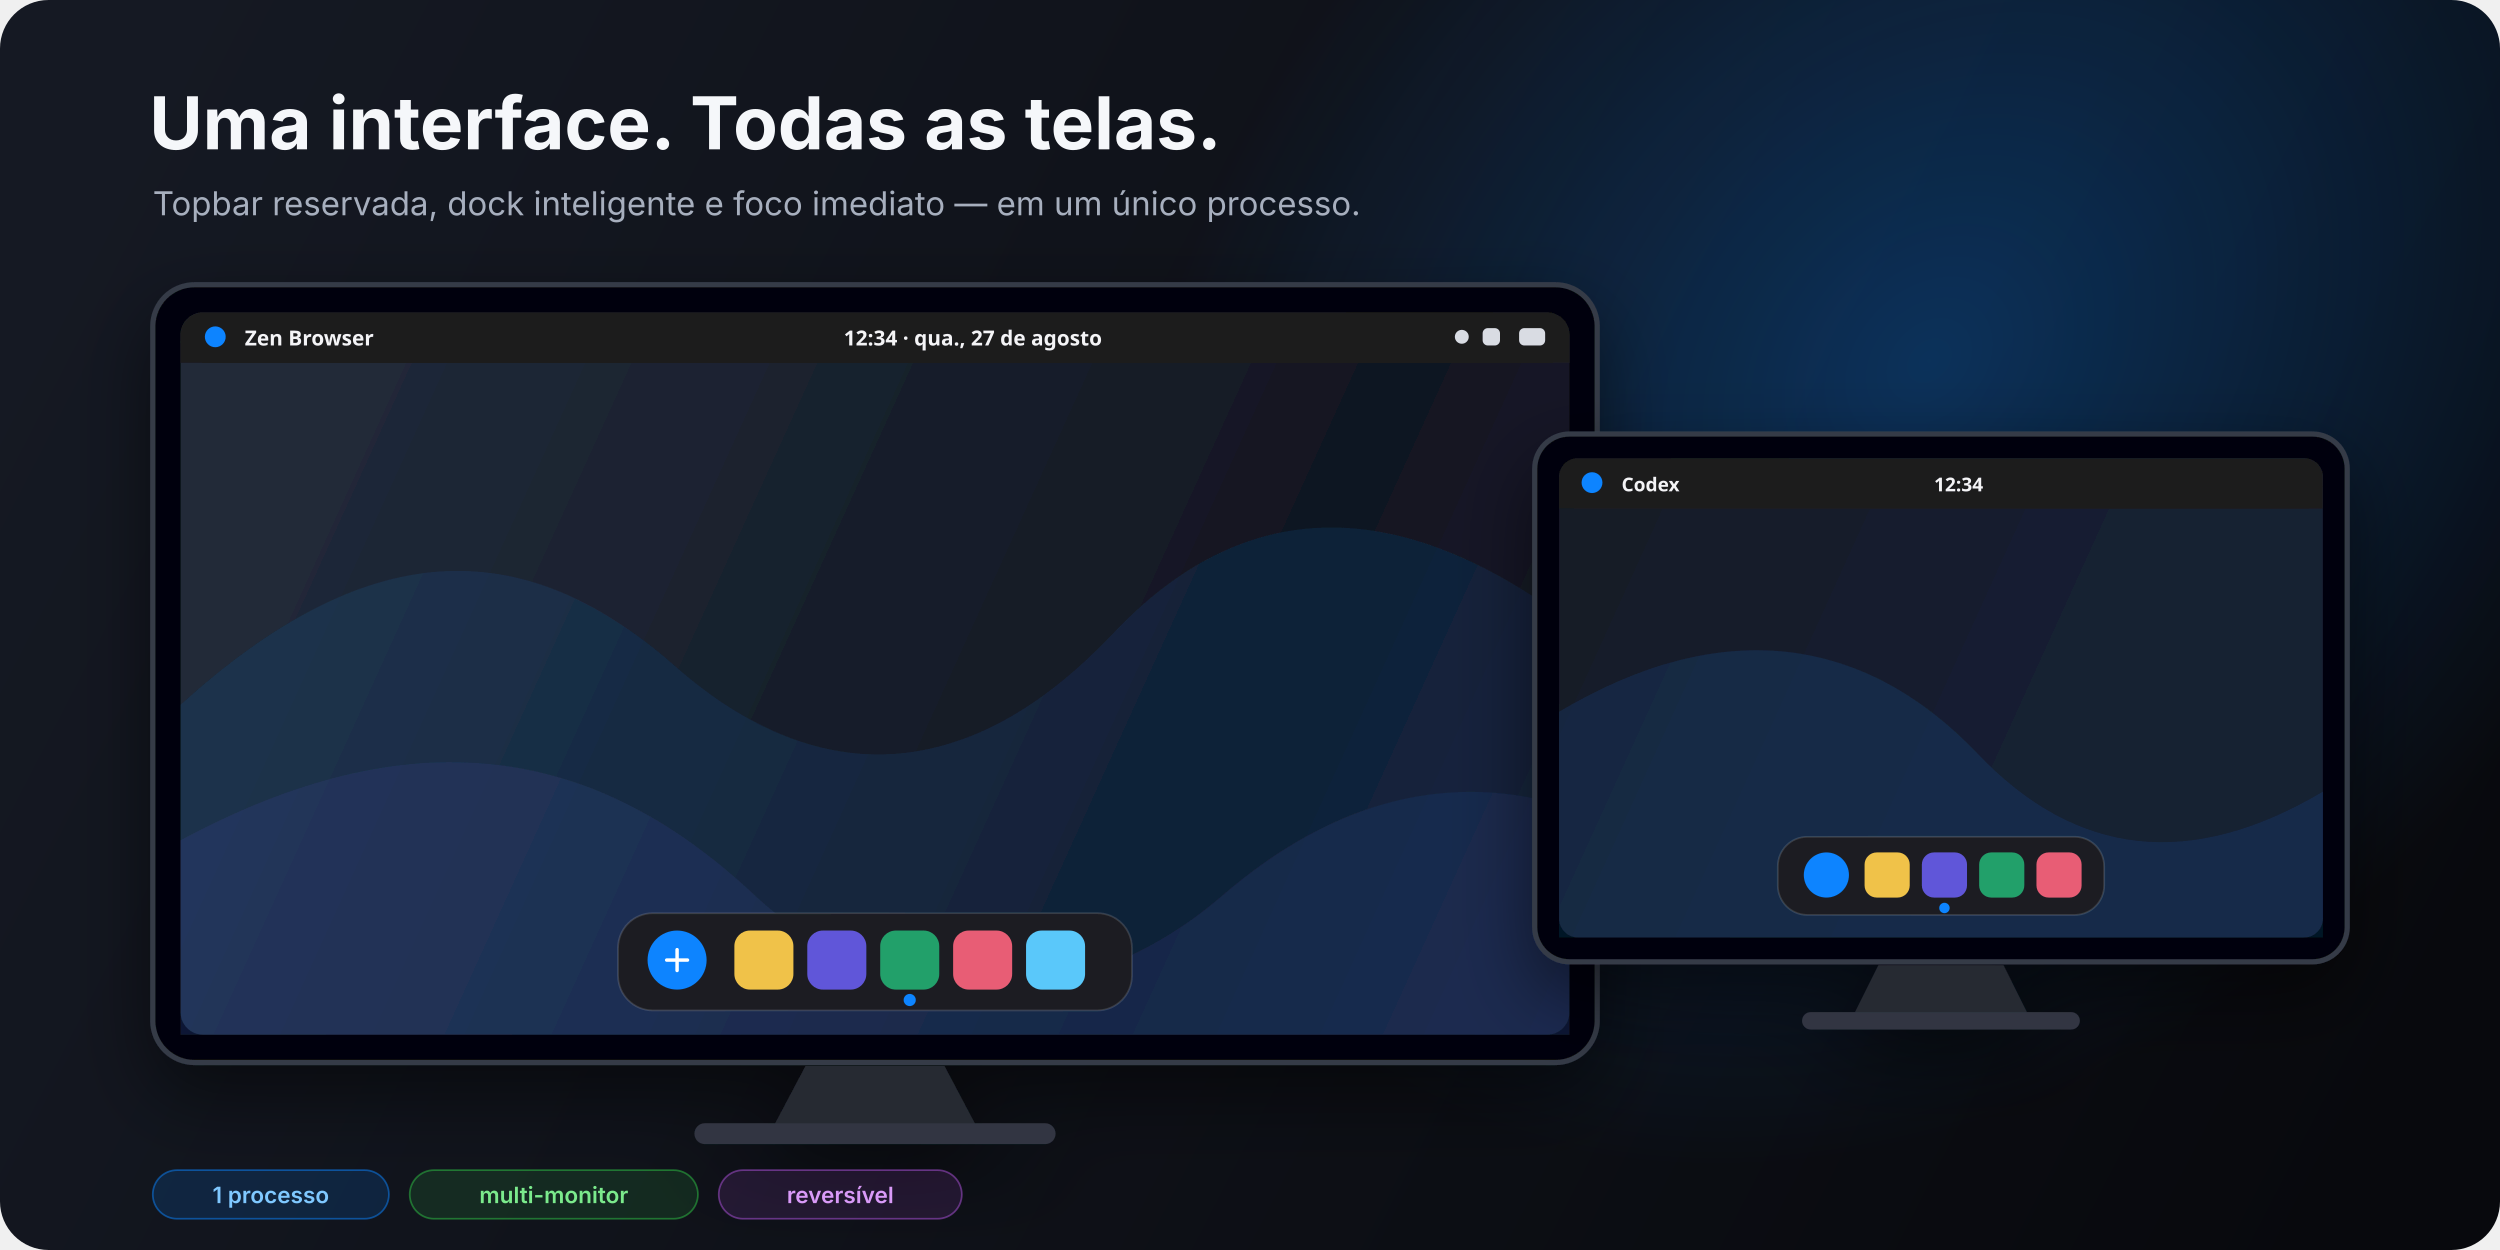
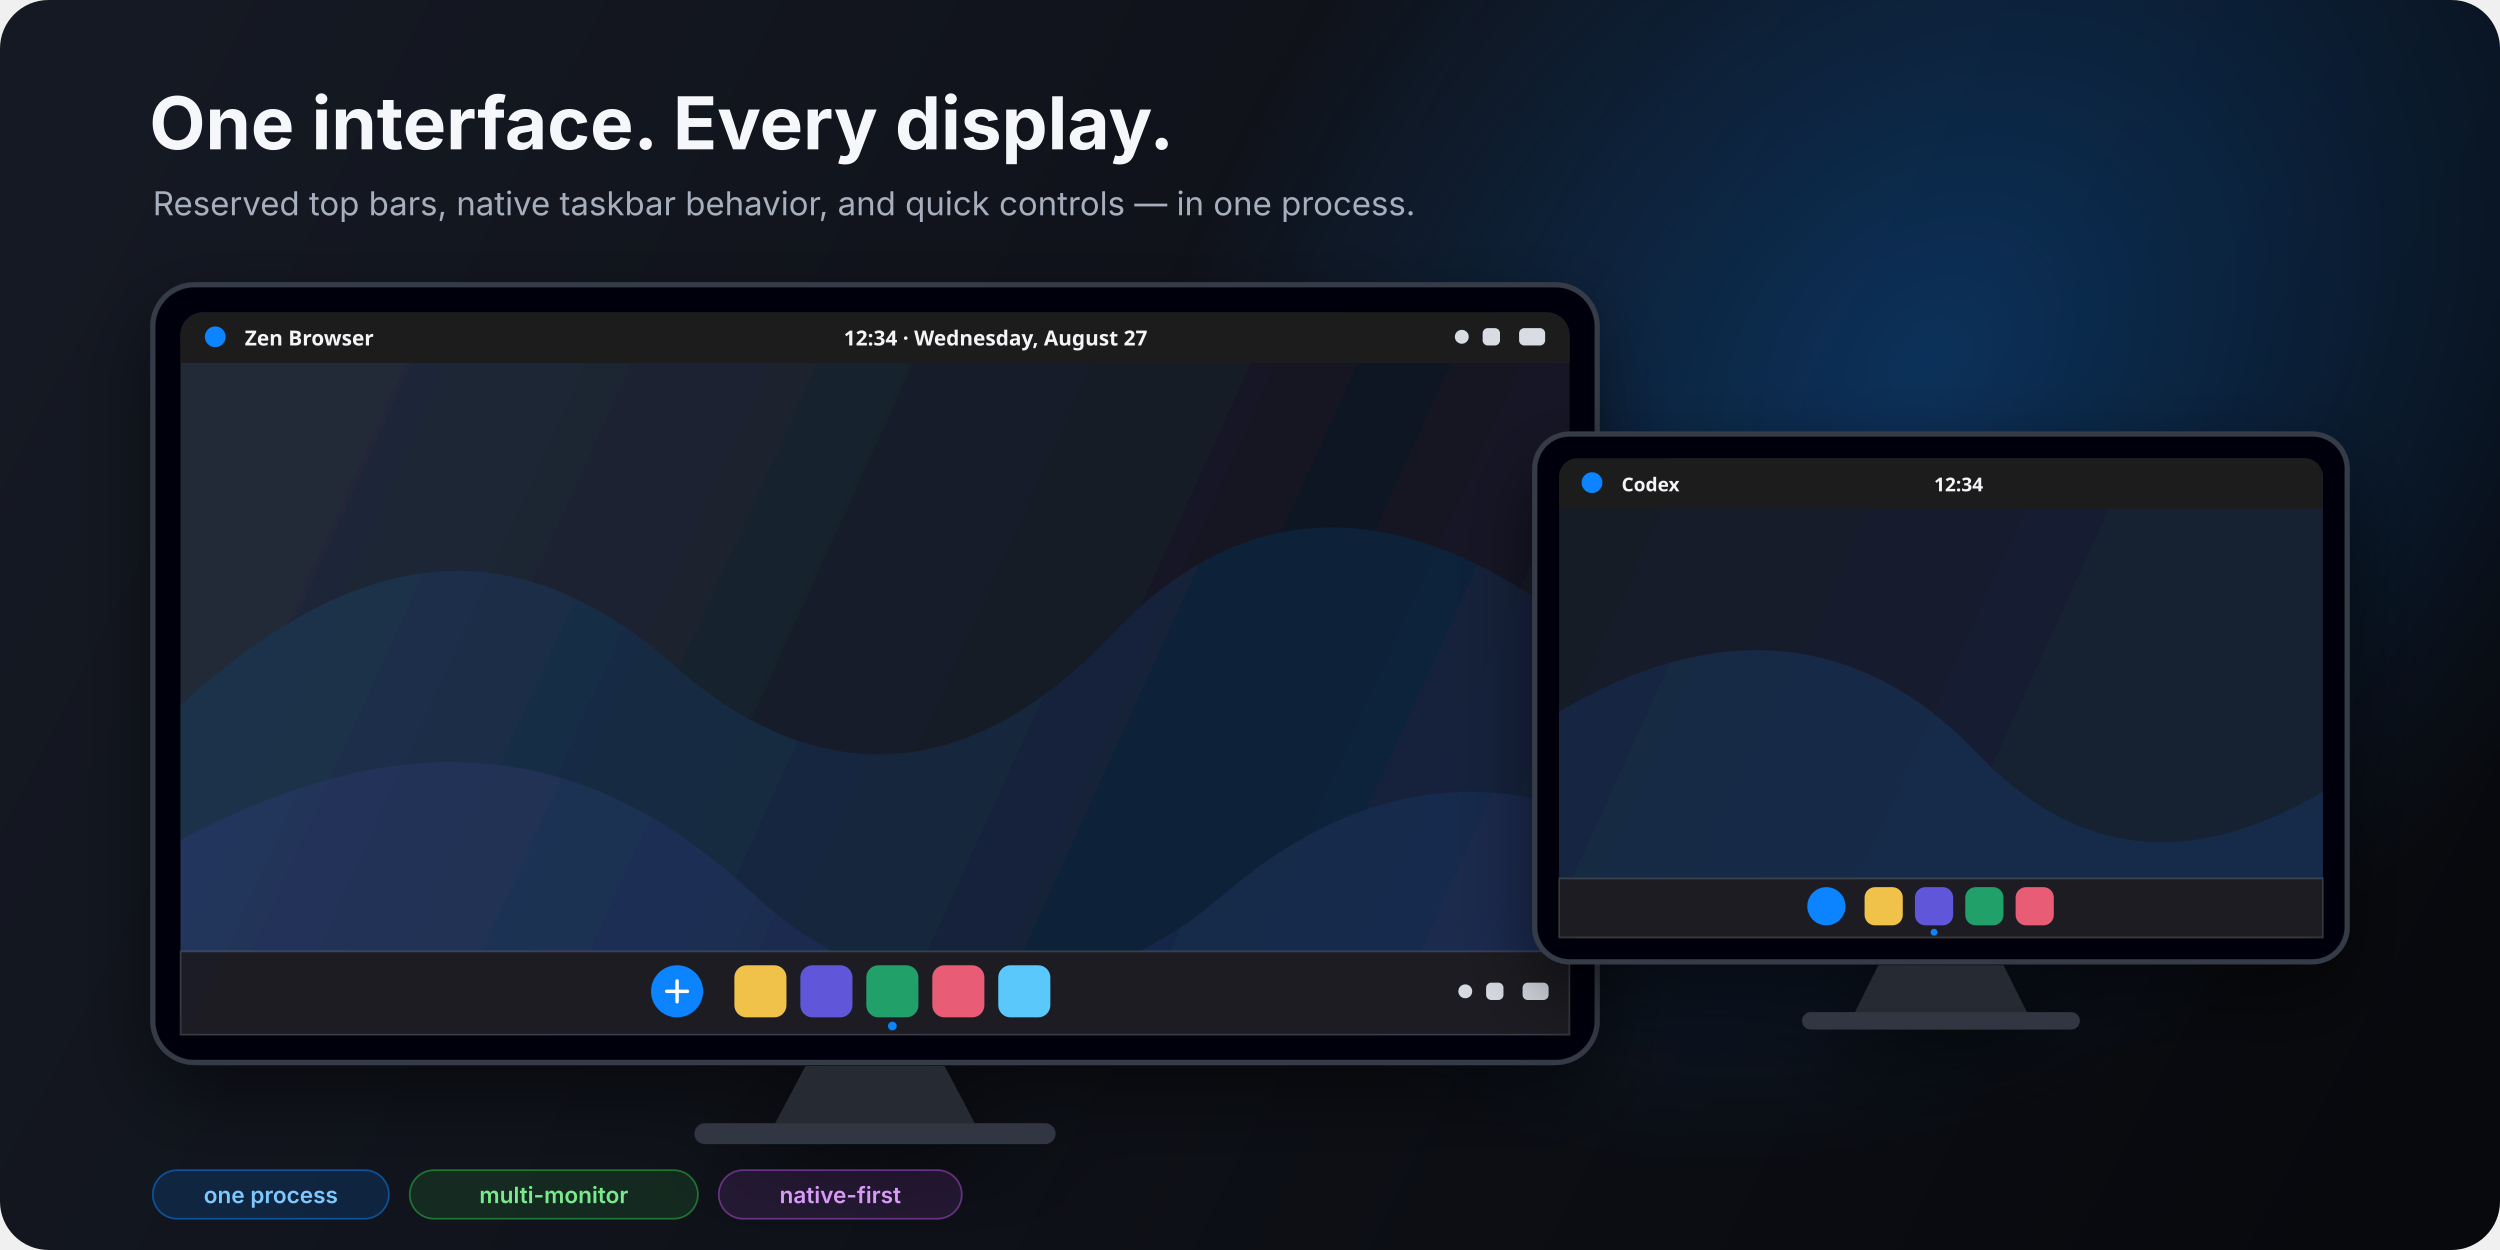
<svg xmlns="http://www.w3.org/2000/svg" viewBox="0 0 1440 720" role="img" aria-labelledby="title desc">
  <defs>
    <linearGradient id="page" x1="80" y1="30" x2="1360" y2="690" gradientUnits="userSpaceOnUse">
      <stop stop-color="#151923" />
      <stop offset="1" stop-color="#08090D" />
    </linearGradient>
    <radialGradient id="glow" cx="0" cy="0" r="1" gradientTransform="translate(1110 210) rotate(135) scale(520 400)" gradientUnits="userSpaceOnUse">
      <stop stop-color="#0A84FF" stop-opacity=".3" />
      <stop offset="1" stop-color="#0A84FF" stop-opacity="0" />
    </radialGradient>
    <linearGradient id="screen" x1="240" y1="160" x2="1120" y2="560" gradientUnits="userSpaceOnUse">
      <stop stop-color="#202938" />
      <stop offset=".55" stop-color="#111722" />
      <stop offset="1" stop-color="#182032" />
    </linearGradient>
    <linearGradient id="blue" x1="0" x2="1">
      <stop stop-color="#5AC8FA" />
      <stop offset="1" stop-color="#0A84FF" />
    </linearGradient>
    <filter id="shadow" x="-20%" y="-30%" width="140%" height="180%">
      <feDropShadow dx="0" dy="18" stdDeviation="22" flood-color="#000" flood-opacity=".5" />
    </filter>
  </defs>
  <rect width="1440" height="720" rx="28" fill="url(#page)" />
  <rect width="1440" height="720" rx="28" fill="url(#glow)" />
  <g font-family="Segoe UI, Inter, sans-serif">
-     <text x="86" y="86" fill="#F5F7FA" font-size="42" font-weight="650">Uma interface. Todas as telas.</text>
-     <text x="88" y="124" fill="#A7AFBE" font-size="19">Topbar reservada, dock inteligente e foco imediato — em um único processo.</text>
+     <text x="86" y="86" fill="#F5F7FA" font-size="42" font-weight="650">One interface. Every display.</text>
+     <text x="88" y="124" fill="#A7AFBE" font-size="19">Reserved top bars, native taskbar behavior, and quick controls — in one process.</text>
  </g>
  <g filter="url(#shadow)">
    <rect x="88" y="164" width="832" height="448" rx="24" fill="#050609" stroke="#343A47" stroke-width="3" />
    <rect x="104" y="180" width="800" height="416" rx="13" fill="url(#screen)" />
    <rect x="104" y="180" width="800" height="29" rx="13" fill="#1C1C1F" />
    <rect x="104" y="196" width="800" height="13" fill="#1C1C1F" />
    <circle cx="124" cy="194" r="6" fill="#0A84FF" />
    <text x="141" y="199" fill="#F4F4F6" font-family="Segoe UI, sans-serif" font-size="12" font-weight="600">Zen Browser</text>
-     <text x="486" y="199" fill="#F4F4F6" font-family="Segoe UI, sans-serif" font-size="12" font-weight="600">12:34 · qua., 27 de agosto</text>
+     <text x="486" y="199" fill="#F4F4F6" font-family="Segoe UI, sans-serif" font-size="12" font-weight="600">12:34 · Wednesday, August 27</text>
    <g fill="#D9DCE3">
      <circle cx="842" cy="194" r="4" />
      <rect x="854" y="189" width="10" height="10" rx="3" />
      <rect x="875" y="189" width="15" height="10" rx="3" />
    </g>
    <path d="M104 406c106-96 195-101 284-23 86 76 173 66 252-17 77-82 165-81 264-8v238H104z" fill="#0A84FF" opacity=".10" />
    <path d="M104 484c132-71 237-56 330 31 82 77 191 69 270 1 65-56 132-72 200-51v131H104z" fill="#5E5CE6" opacity=".10" />
-     <rect x="356" y="526" width="296" height="56" rx="20" fill="#1E1E23" fill-opacity=".96" stroke="#FFFFFF" stroke-opacity=".14" />
+     <rect x="104" y="548" width="800" height="48" fill="#1E1E23" fill-opacity=".96" stroke="#FFFFFF" stroke-opacity=".14" />
    <g>
-       <circle cx="390" cy="553" r="17" fill="#0A84FF" />
-       <path d="M384 553h12M390 547v12" stroke="white" stroke-width="2" stroke-linecap="round" />
-       <rect x="423" y="536" width="34" height="34" rx="9" fill="#F0C248" />
-       <rect x="465" y="536" width="34" height="34" rx="9" fill="#6157D9" />
-       <rect x="507" y="536" width="34" height="34" rx="9" fill="#22A06B" />
-       <rect x="549" y="536" width="34" height="34" rx="9" fill="#E85D75" />
-       <rect x="591" y="536" width="34" height="34" rx="9" fill="#5AC8FA" />
-       <circle cx="524" cy="576" r="3.5" fill="#0A84FF" />
+       <circle cx="390" cy="571" r="15" fill="#0A84FF" />
+       <path d="M384 571h12M390 565v12" stroke="white" stroke-width="2" stroke-linecap="round" />
+       <rect x="423" y="556" width="30" height="30" rx="7" fill="#F0C248" />
+       <rect x="461" y="556" width="30" height="30" rx="7" fill="#6157D9" />
+       <rect x="499" y="556" width="30" height="30" rx="7" fill="#22A06B" />
+       <rect x="537" y="556" width="30" height="30" rx="7" fill="#E85D75" />
+       <rect x="575" y="556" width="30" height="30" rx="7" fill="#5AC8FA" />
+       <circle cx="514" cy="591" r="2.5" fill="#0A84FF" />
+       <circle cx="844" cy="571" r="4" fill="#D9DCE3" />
+       <rect x="856" y="566" width="10" height="10" rx="3" fill="#D9DCE3" />
+       <rect x="877" y="566" width="15" height="10" rx="3" fill="#D9DCE3" />
    </g>
    <path d="M464 614h80l18 34H446z" fill="#262A33" />
    <rect x="400" y="647" width="208" height="12" rx="6" fill="#303542" />
  </g>
  <g filter="url(#shadow)">
    <rect x="884" y="250" width="468" height="304" rx="20" fill="#050609" stroke="#343A47" stroke-width="3" />
    <rect x="898" y="264" width="440" height="276" rx="11" fill="url(#screen)" />
    <rect x="898" y="264" width="440" height="29" rx="11" fill="#1C1C1F" />
    <rect x="898" y="280" width="440" height="13" fill="#1C1C1F" />
    <circle cx="917" cy="278" r="6" fill="#0A84FF" />
    <text x="934" y="283" fill="#F4F4F6" font-family="Segoe UI, sans-serif" font-size="11" font-weight="600">Codex</text>
    <text x="1114" y="283" fill="#F4F4F6" font-family="Segoe UI, sans-serif" font-size="11" font-weight="600">12:34</text>
    <path d="M898 410c94-56 176-44 241 24 57 60 123 67 199 22v84H898z" fill="#0A84FF" opacity=".12" />
-     <rect x="1024" y="482" width="188" height="45" rx="17" fill="#1E1E23" fill-opacity=".96" stroke="#FFFFFF" stroke-opacity=".14" />
-     <circle cx="1052" cy="504" r="13" fill="#0A84FF" />
-     <rect x="1074" y="491" width="26" height="26" rx="7" fill="#F0C248" />
-     <rect x="1107" y="491" width="26" height="26" rx="7" fill="#6157D9" />
-     <rect x="1140" y="491" width="26" height="26" rx="7" fill="#22A06B" />
-     <rect x="1173" y="491" width="26" height="26" rx="7" fill="#E85D75" />
-     <circle cx="1120" cy="523" r="3" fill="#0A84FF" />
+     <rect x="898" y="506" width="440" height="34" fill="#1E1E23" fill-opacity=".96" stroke="#FFFFFF" stroke-opacity=".14" />
+     <circle cx="1052" cy="522" r="11" fill="#0A84FF" />
+     <rect x="1074" y="511" width="22" height="22" rx="6" fill="#F0C248" />
+     <rect x="1103" y="511" width="22" height="22" rx="6" fill="#6157D9" />
+     <rect x="1132" y="511" width="22" height="22" rx="6" fill="#22A06B" />
+     <rect x="1161" y="511" width="22" height="22" rx="6" fill="#E85D75" />
+     <circle cx="1114" cy="537" r="2" fill="#0A84FF" />
    <path d="M1082 556h72l14 28h-100z" fill="#262A33" />
    <rect x="1038" y="583" width="160" height="10" rx="5" fill="#303542" />
  </g>
  <g font-family="Segoe UI, Inter, sans-serif">
    <rect x="88" y="674" width="136" height="28" rx="14" fill="#0A84FF" fill-opacity=".15" stroke="#0A84FF" stroke-opacity=".5" />
-     <text x="156" y="693" text-anchor="middle" fill="#7FC8FF" font-size="13" font-weight="600">1 processo</text>
+     <text x="156" y="693" text-anchor="middle" fill="#7FC8FF" font-size="13" font-weight="600">one process</text>
    <rect x="236" y="674" width="166" height="28" rx="14" fill="#32D74B" fill-opacity=".12" stroke="#32D74B" stroke-opacity=".45" />
    <text x="319" y="693" text-anchor="middle" fill="#7BEA8C" font-size="13" font-weight="600">multi-monitor</text>
    <rect x="414" y="674" width="140" height="28" rx="14" fill="#BF5AF2" fill-opacity=".12" stroke="#BF5AF2" stroke-opacity=".45" />
-     <text x="484" y="693" text-anchor="middle" fill="#D99AF8" font-size="13" font-weight="600">reversível</text>
+     <text x="484" y="693" text-anchor="middle" fill="#D99AF8" font-size="13" font-weight="600">native-first</text>
  </g>
</svg>
